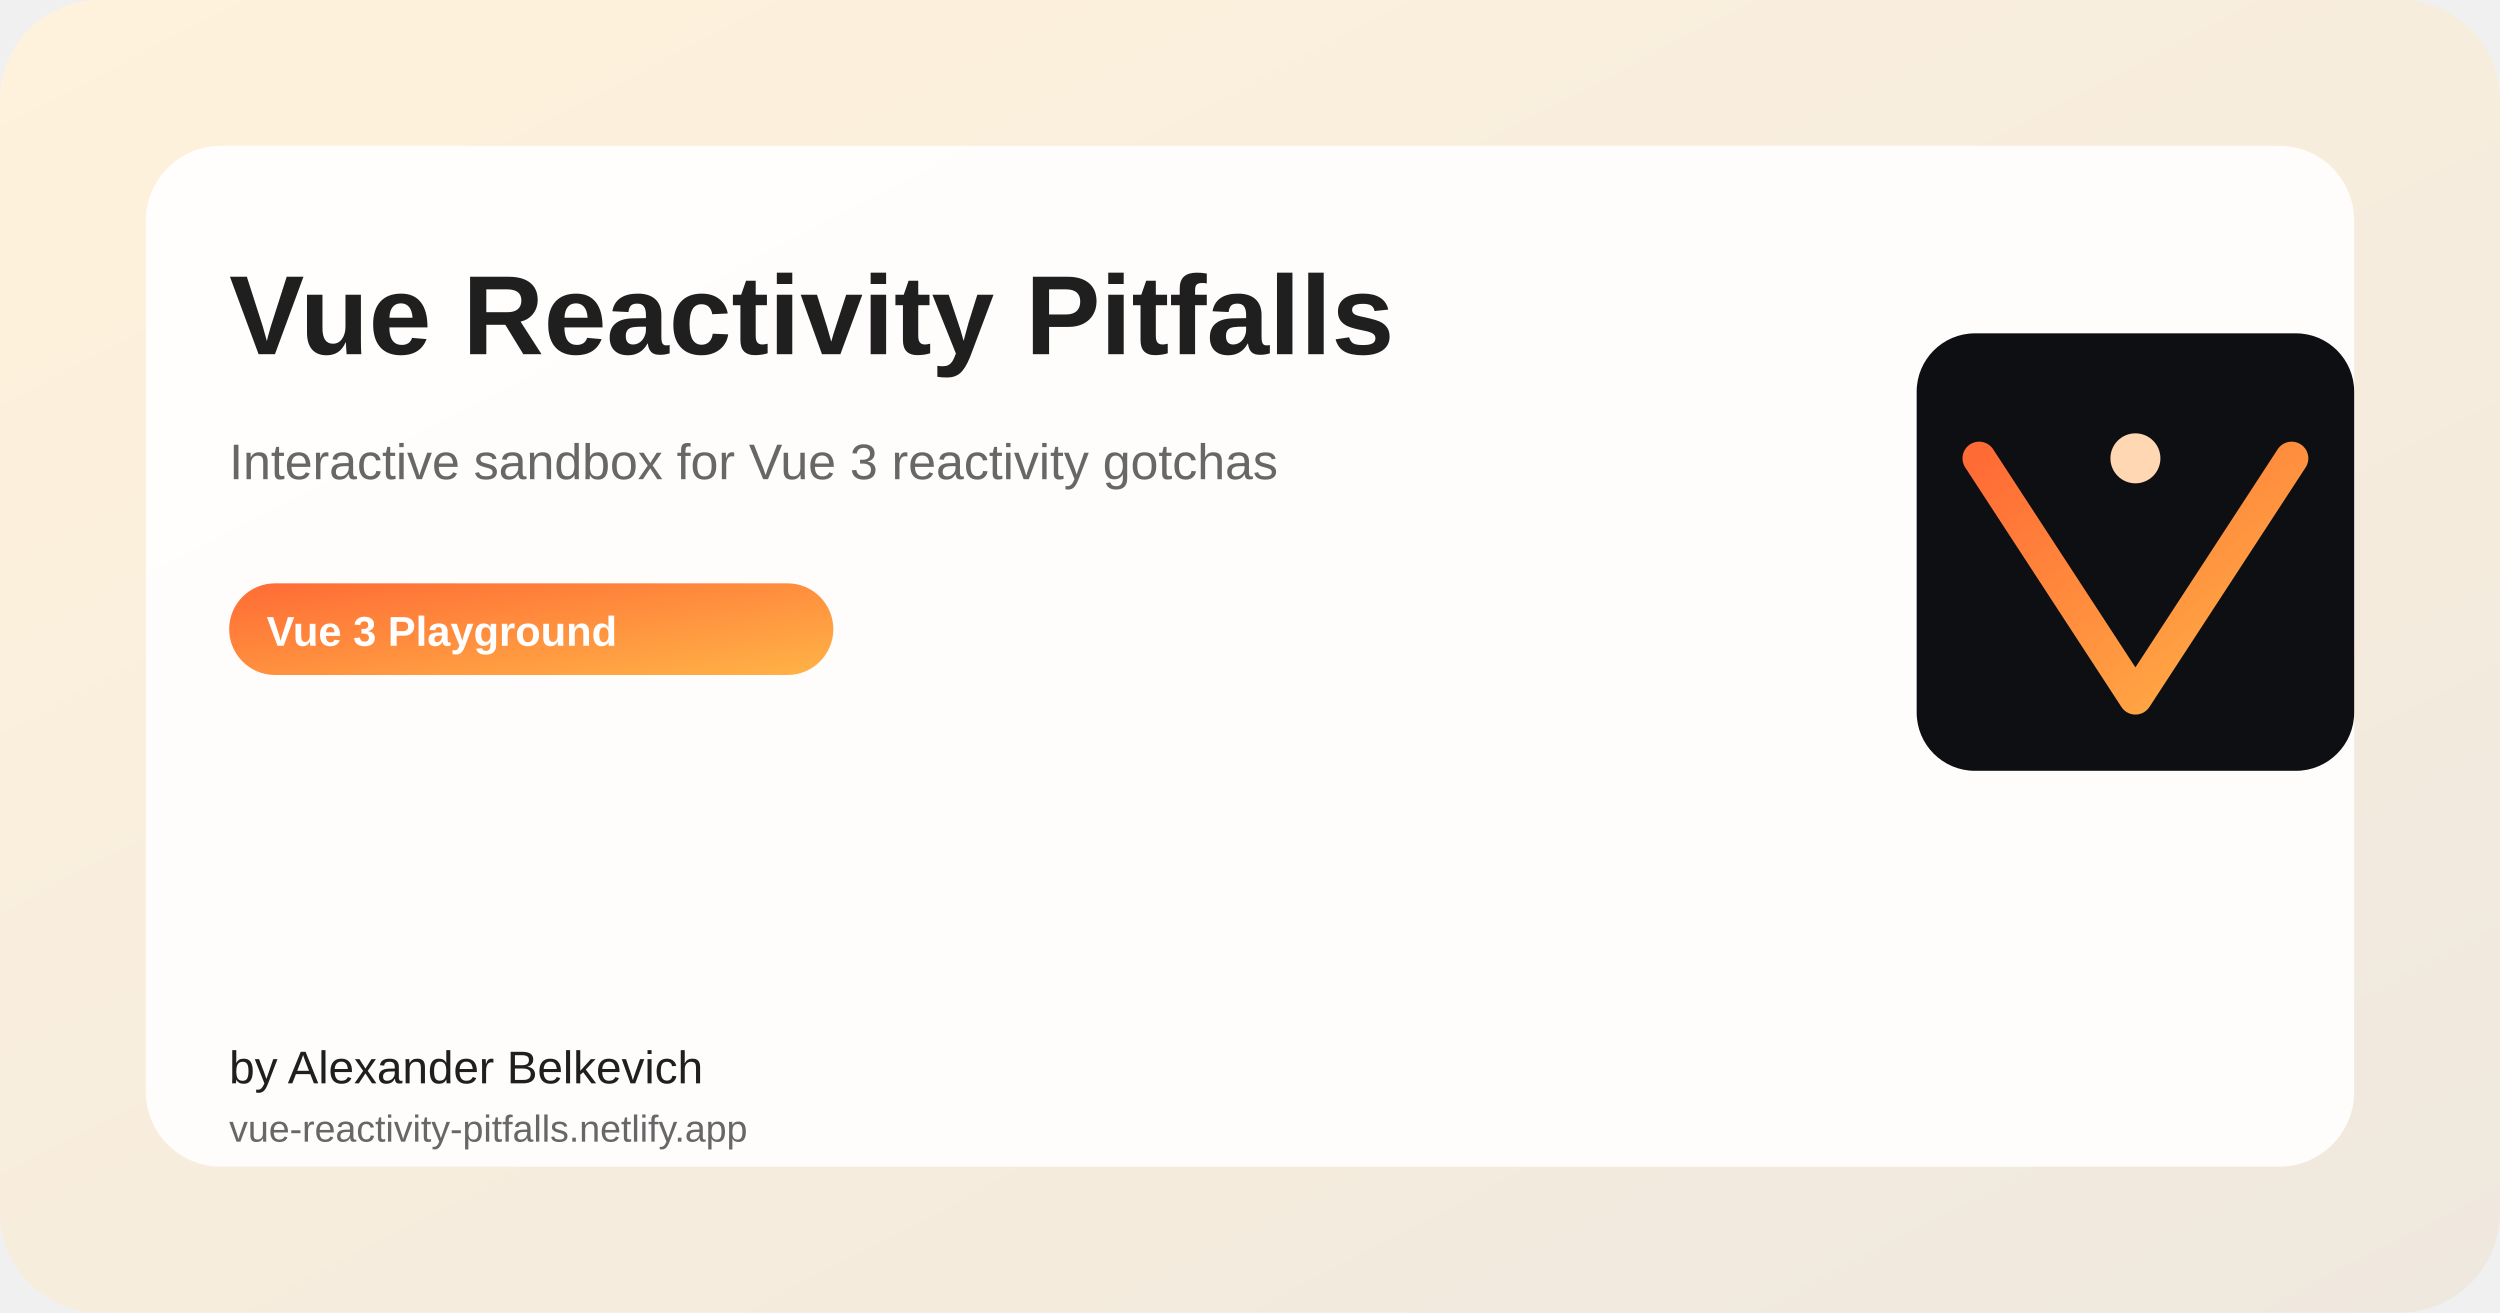
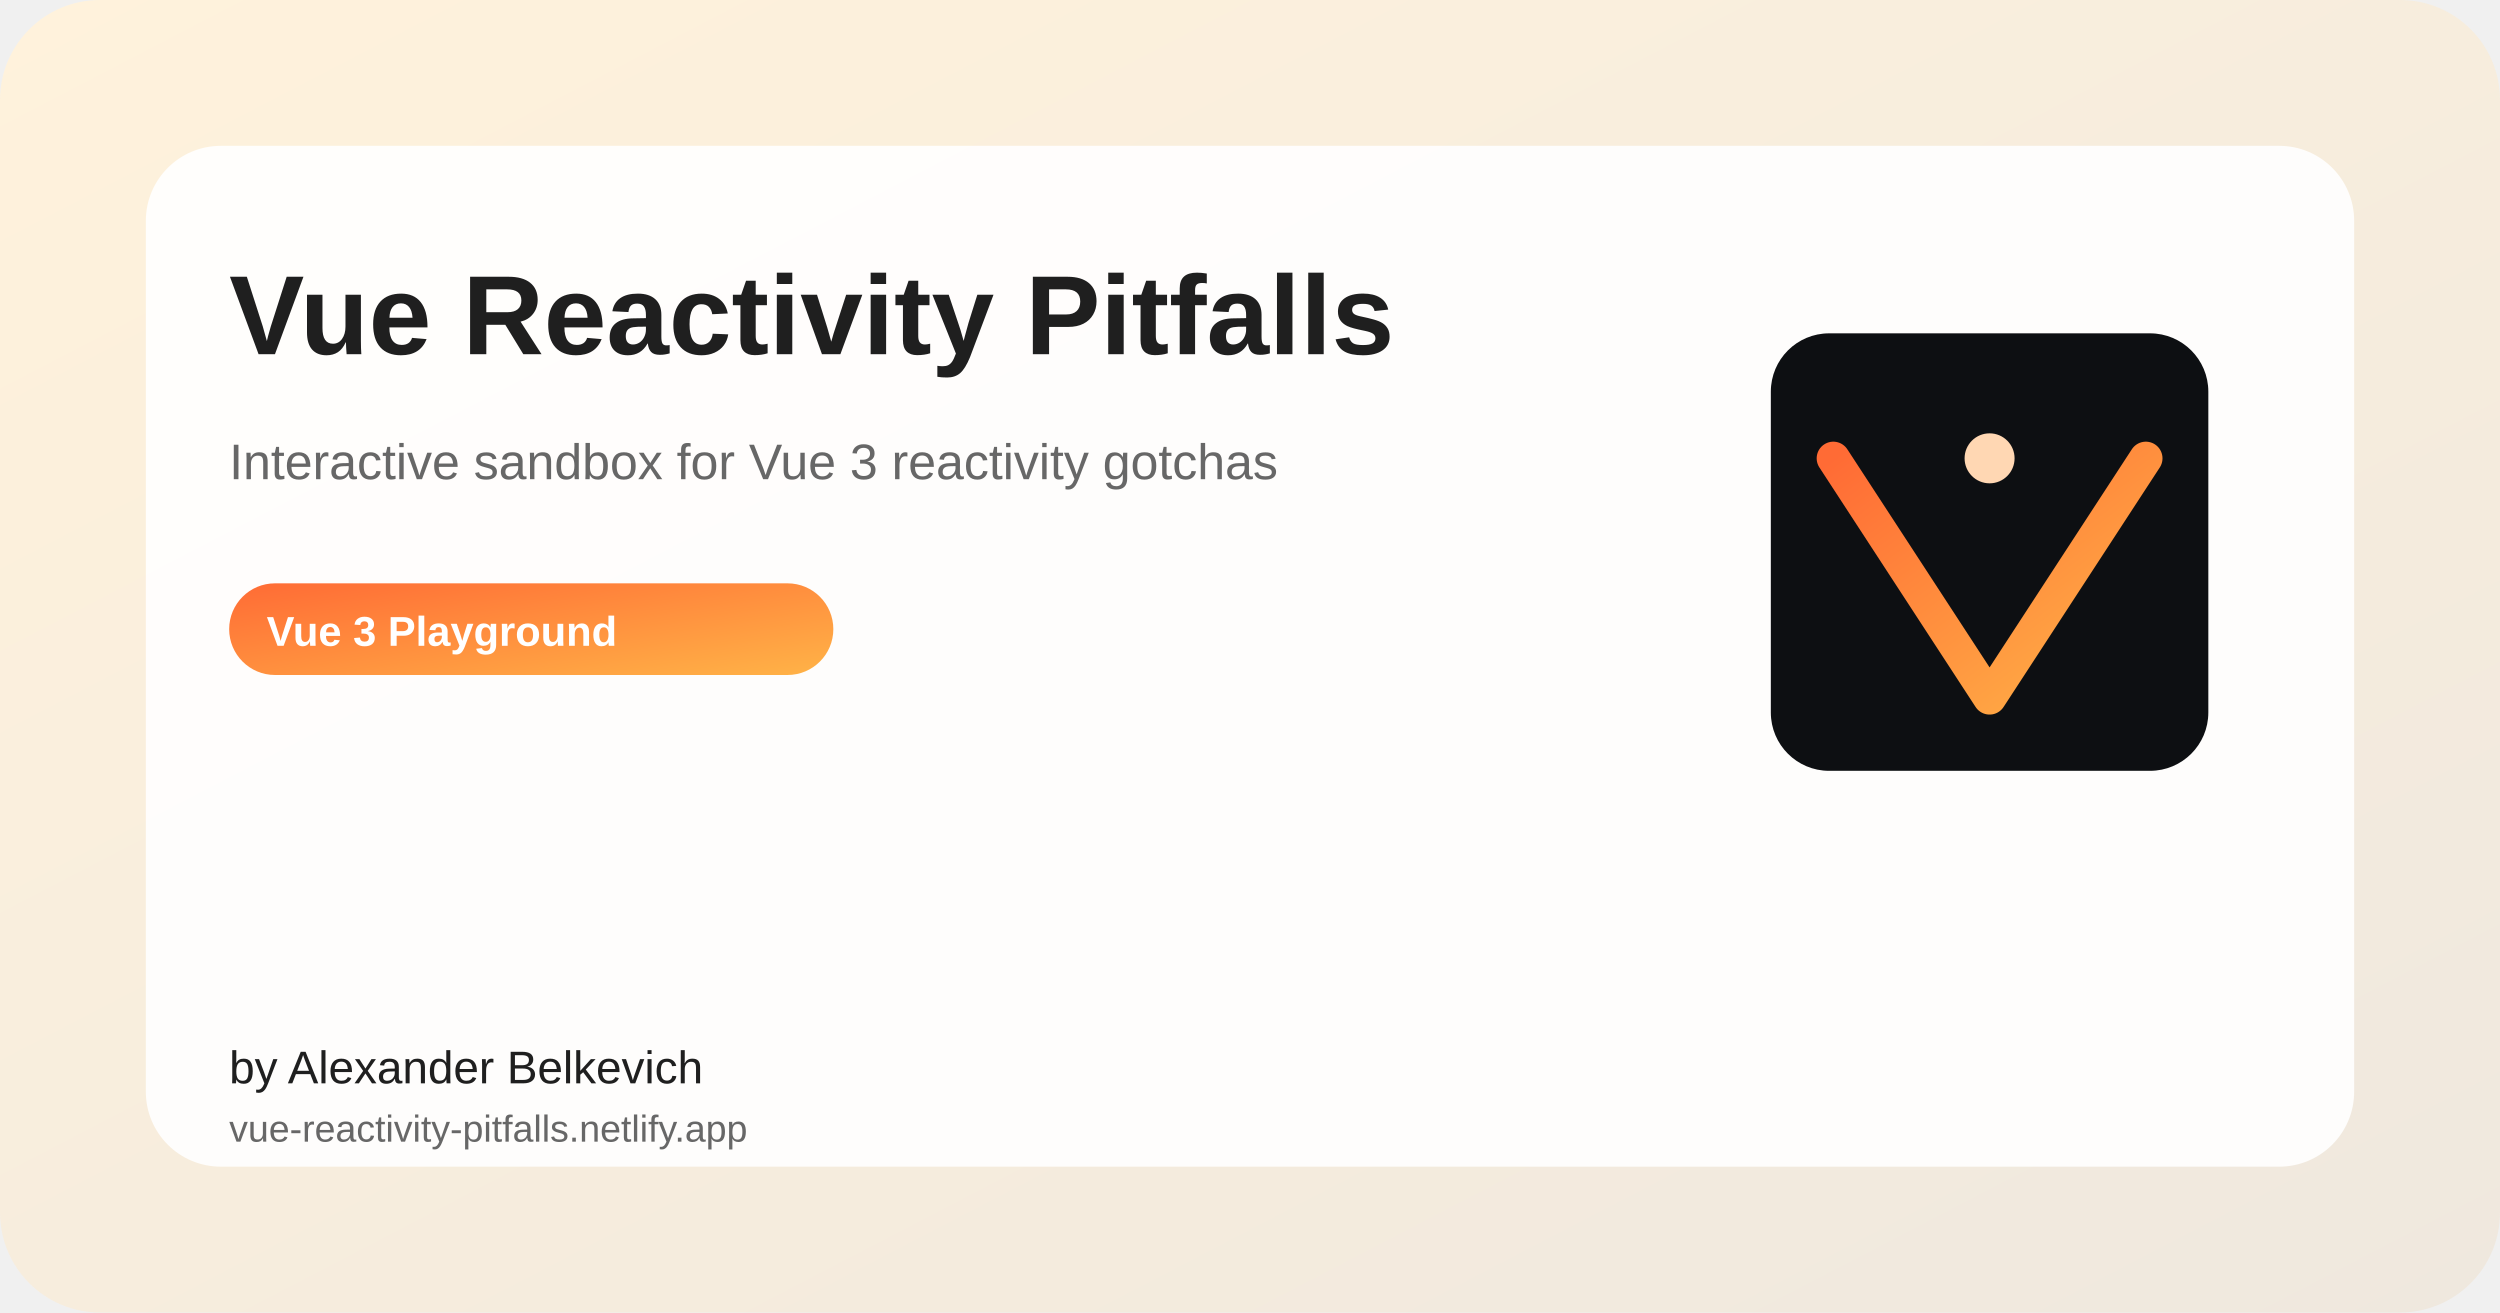
<svg xmlns="http://www.w3.org/2000/svg" width="1200" height="630" viewBox="0 0 1200 630" role="img" aria-label="Vue Reactivity Pitfalls">
  <defs>
    <linearGradient id="bg" x1="0" y1="0" x2="1" y2="1">
      <stop offset="0" stop-color="#fff2dc" />
      <stop offset="1" stop-color="#efe8de" />
    </linearGradient>
    <linearGradient id="accent" x1="0" y1="0" x2="1" y2="1">
      <stop offset="0" stop-color="#ff6b35" />
      <stop offset="1" stop-color="#ffb347" />
    </linearGradient>
  </defs>
  <rect width="1200" height="630" rx="48" fill="url(#bg)" />
  <rect x="70" y="70" width="1060" height="490" rx="36" fill="#ffffff" opacity="0.9" />
  <g transform="translate(110 170)" font-family="Arial, Helvetica, sans-serif">
    <text x="0" y="0" font-size="54" font-weight="700" fill="#1f1f1f">
      Vue Reactivity Pitfalls
    </text>
    <text x="0" y="60" font-size="24" font-weight="400" fill="#676767">
      Interactive sandbox for Vue 3 reactivity gotchas
    </text>
    <g transform="translate(0 110)">
      <rect x="0" y="0" width="290" height="44" rx="22" fill="url(#accent)" />
      <text x="18" y="30" font-size="20" font-weight="600" fill="#ffffff">
        Vue 3 Playground
      </text>
    </g>
  </g>
-   <g transform="translate(920 160)">
+   <g transform="translate(850 160)">
    <rect width="210" height="210" rx="28" fill="#0d0f12" />
    <path d="M30 60 L105 175 L180 60" fill="none" stroke="url(#accent)" stroke-width="16" stroke-linecap="round" stroke-linejoin="round" />
    <circle cx="105" cy="60" r="12" fill="#ffd7b3" />
  </g>
  <g transform="translate(110 520)" font-family="Arial, Helvetica, sans-serif">
    <text x="0" y="0" font-size="22" fill="#1f1f1f">by Alexander Belkevich</text>
    <text x="0" y="28" font-size="18" fill="#676767">vue-reactivity-pitfalls.netlify.app</text>
  </g>
</svg>
